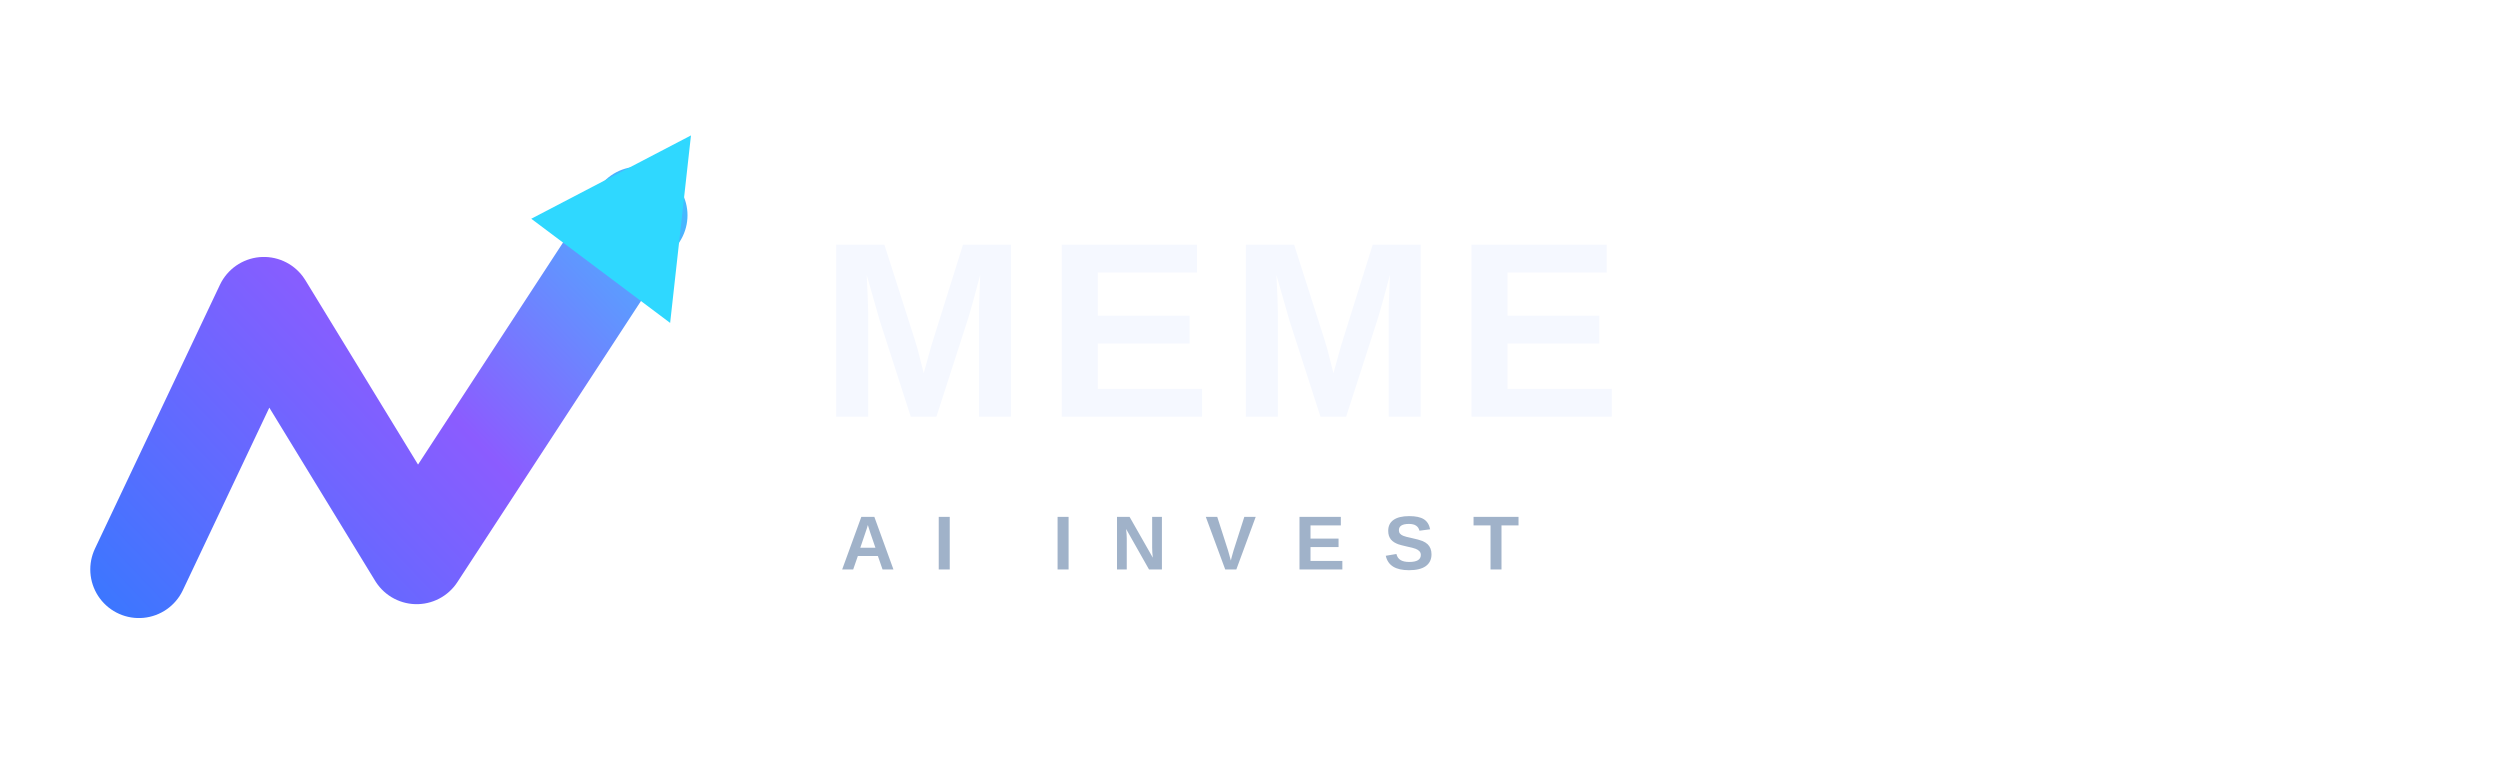
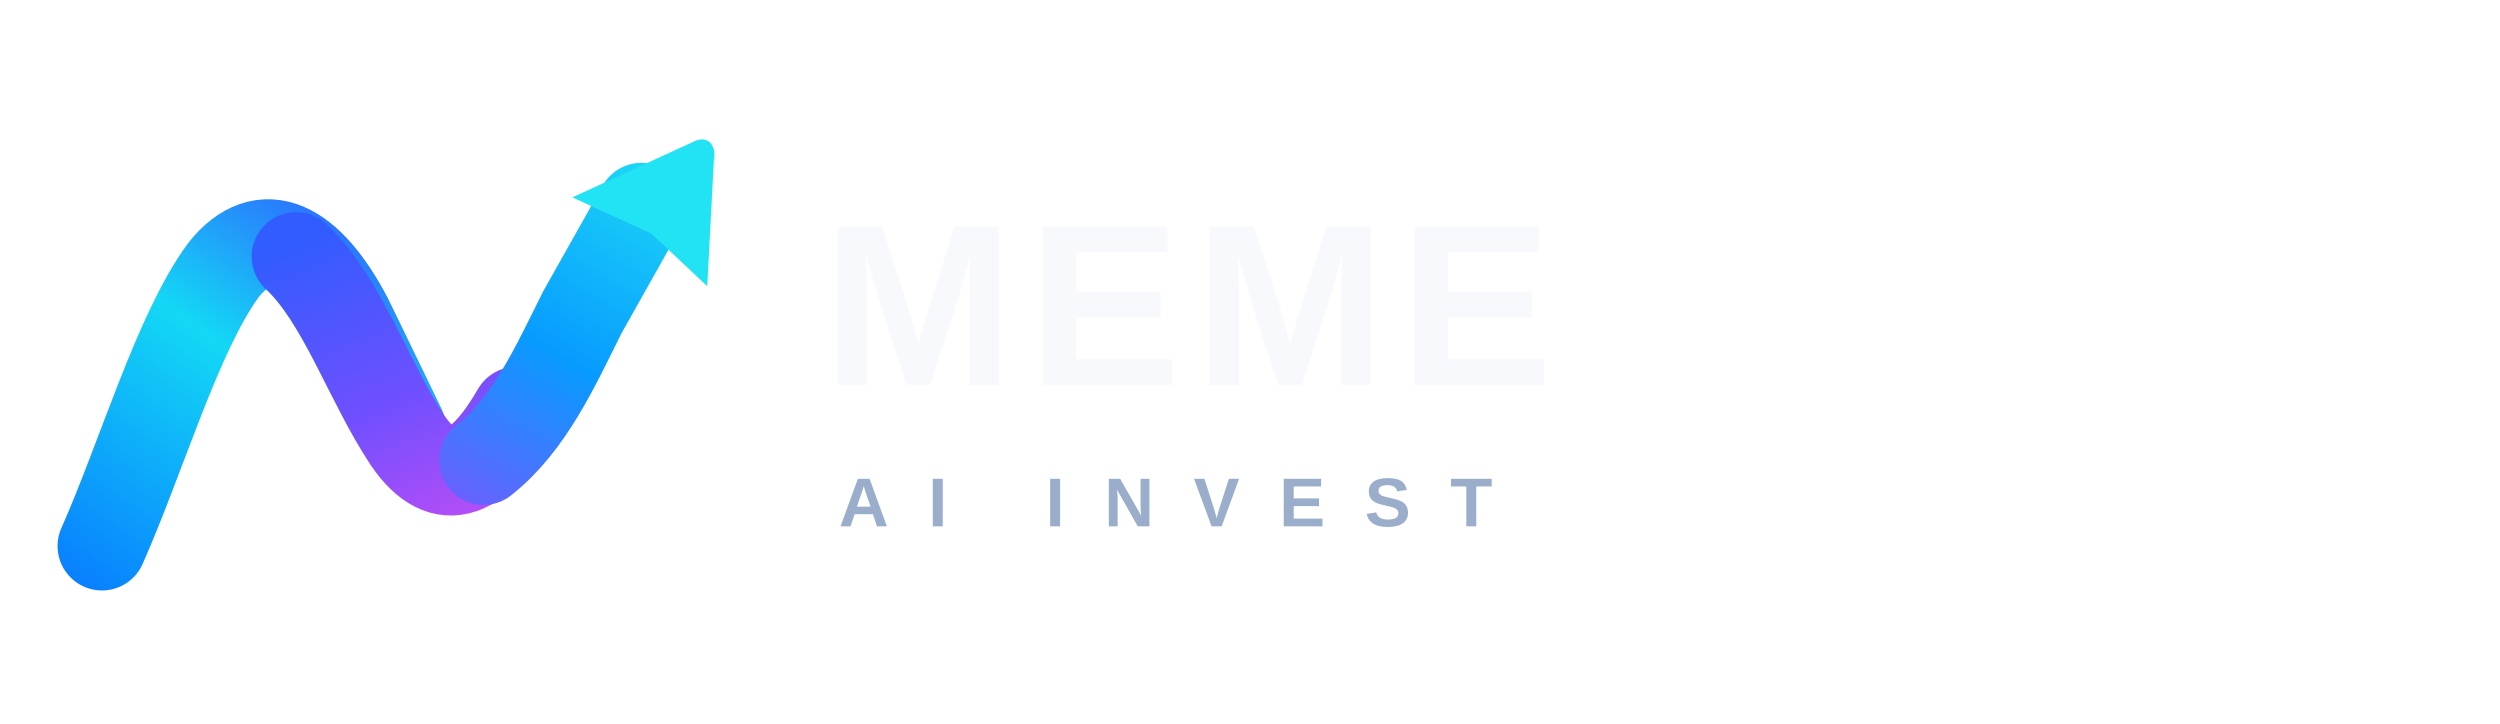
- <svg xmlns="http://www.w3.org/2000/svg" width="720" height="220" viewBox="0 0 720 220" fill="none">
+ <svg xmlns="http://www.w3.org/2000/svg" width="760" height="220" viewBox="0 0 760 220" fill="none">
  <defs>
-     <linearGradient id="meme" x1="20" y1="190" x2="200" y2="20" gradientUnits="userSpaceOnUse">
-       <stop stop-color="#2F7BFF" />
-       <stop offset="0.52" stop-color="#8B5CFF" />
-       <stop offset="1" stop-color="#2FD8FF" />
+     <linearGradient id="left" x1="26" y1="181" x2="110" y2="58" gradientUnits="userSpaceOnUse">
+       <stop stop-color="#087EFF" />
+       <stop offset=".58" stop-color="#13D8F5" />
+       <stop offset="1" stop-color="#315CFF" />
+     </linearGradient>
+     <linearGradient id="fold" x1="102" y1="68" x2="148" y2="178" gradientUnits="userSpaceOnUse">
+       <stop stop-color="#315CFF" />
+       <stop offset=".48" stop-color="#704FFF" />
+       <stop offset="1" stop-color="#D74DF2" />
+     </linearGradient>
+     <linearGradient id="rise" x1="143" y1="171" x2="217" y2="43" gradientUnits="userSpaceOnUse">
+       <stop stop-color="#8351FF" />
+       <stop offset=".46" stop-color="#079BFF" />
+       <stop offset="1" stop-color="#22E5F3" />
    </linearGradient>
  </defs>
-   <path d="M40 164L76 88L120 160L184 62" stroke="url(#meme)" stroke-width="28" stroke-linecap="round" stroke-linejoin="round" />
-   <path d="M153 63L199 39L193 93Z" fill="#2FD8FF" />
-   <text x="236" y="120" fill="#F5F8FF" font-family="Arial, sans-serif" font-size="72" font-weight="800" letter-spacing="5">MEME</text>
-   <text x="242" y="164" fill="#A0B2C9" font-family="Arial, sans-serif" font-size="22" font-weight="700" letter-spacing="11">AI INVEST</text>
+   <path d="M31 166C43 139 54 101 68 82C80 67 94 74 106 97L122 130" stroke="url(#left)" stroke-width="27" stroke-linecap="round" stroke-linejoin="round" />
+   <path d="M90 78C104 91 112 116 124 134C135 150 146 144 157 125" stroke="url(#fold)" stroke-width="27" stroke-linecap="round" stroke-linejoin="round" />
+   <path d="M147 140C161 129 169 111 177 95L195 63" stroke="url(#rise)" stroke-width="27" stroke-linecap="round" stroke-linejoin="round" />
+   <path d="M174 60L211 43C215 41 218 44 217 49L215 87L198 71Z" fill="#22E3F3" />
+   <text x="250" y="117" fill="#F7F9FD" font-family="Arial, Helvetica, sans-serif" font-size="70" font-weight="800" letter-spacing="4">MEME</text>
+   <text x="255" y="160" fill="#9AAECB" font-family="Arial, Helvetica, sans-serif" font-size="21" font-weight="600" letter-spacing="12">AI INVEST</text>
</svg>
